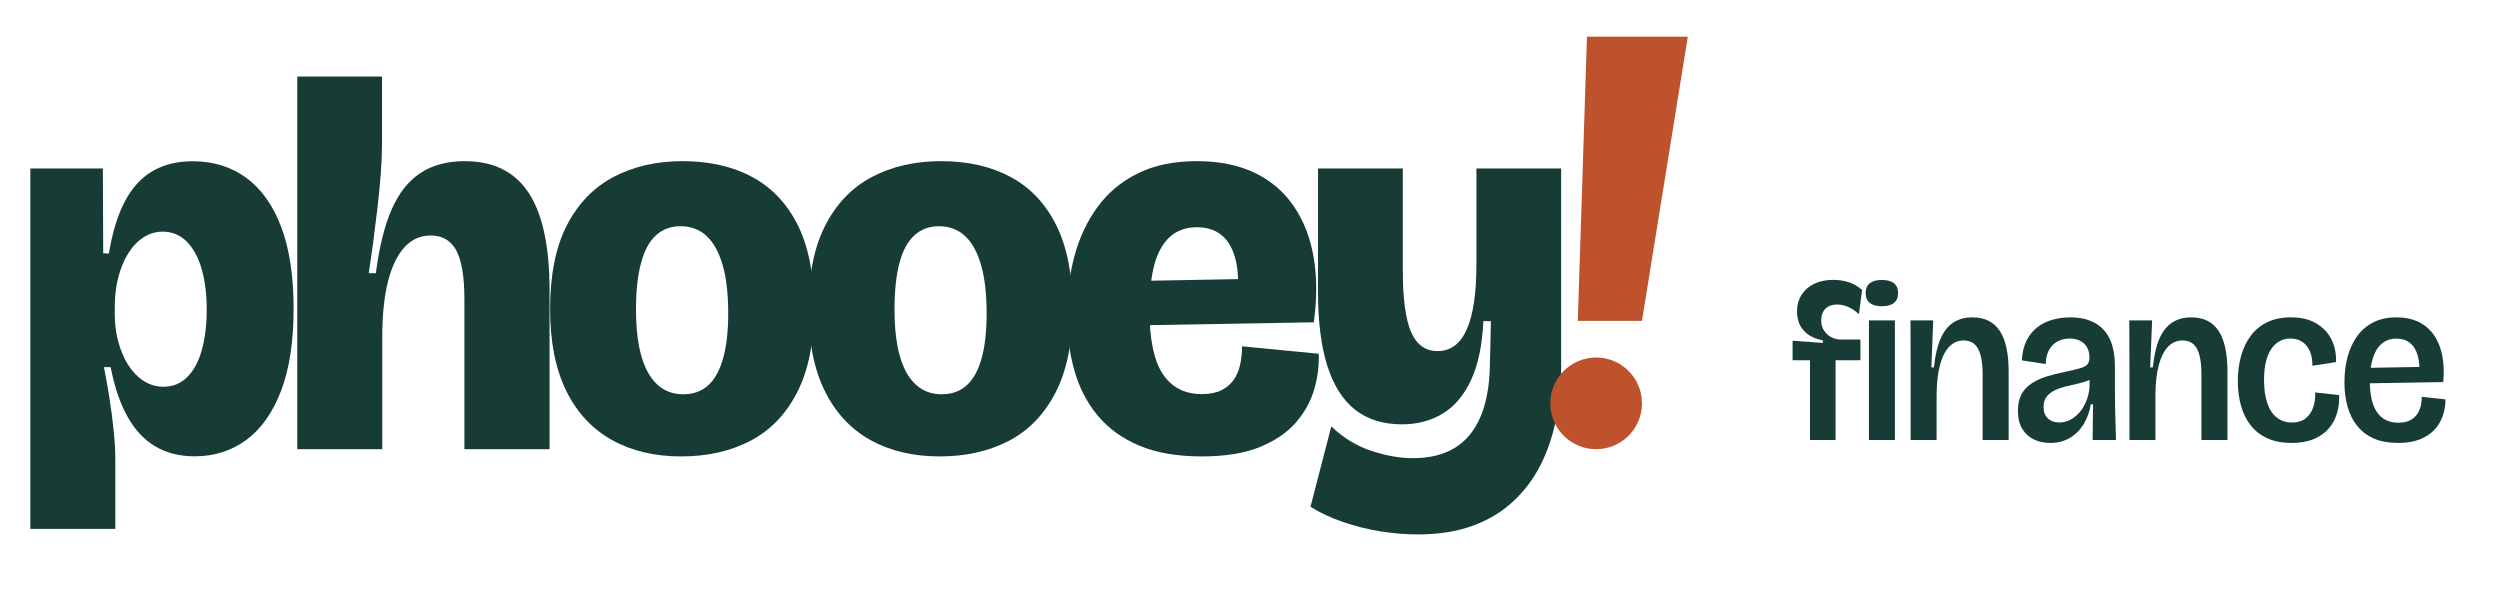
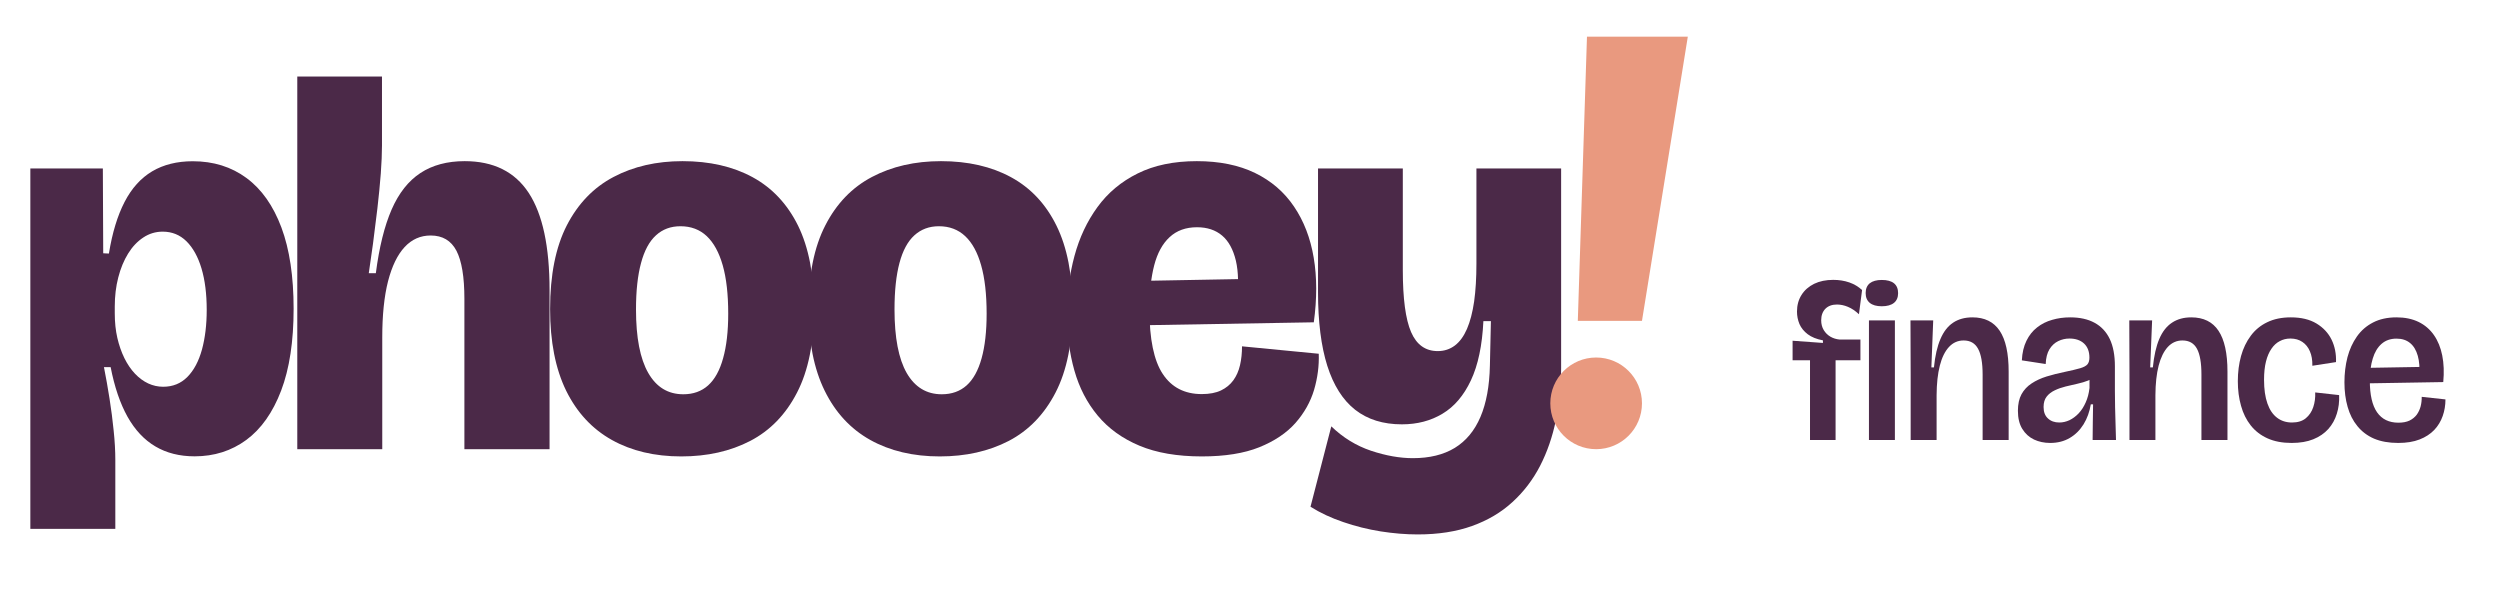
<svg xmlns="http://www.w3.org/2000/svg" viewBox="0 0 272.72 65" role="img" aria-label="phooey! finance">
-   <g fill="#173c35">
+   <g fill="#4b2948">
    <path d="M3.31 57.69V31.43V18.38H11.22L11.26 27.63L11.88 27.66Q12.43 24.27 13.59 22.03Q14.75 19.79 16.6 18.69Q18.46 17.59 21.03 17.59Q24.41 17.59 26.89 19.42Q29.36 21.24 30.7 24.82Q32.03 28.39 32.03 33.68Q32.03 39.03 30.67 42.61Q29.3 46.2 26.87 47.99Q24.43 49.78 21.23 49.78Q18.77 49.78 16.95 48.7Q15.13 47.63 13.91 45.46Q12.7 43.29 12.07 40.05H11.34Q11.67 41.71 11.95 43.49Q12.23 45.27 12.4 46.98Q12.58 48.68 12.58 50.18V57.69ZM17.8 42.19Q19.38 42.19 20.44 41.12Q21.5 40.05 22.03 38.14Q22.55 36.23 22.55 33.81Q22.55 31.19 21.98 29.28Q21.41 27.38 20.34 26.32Q19.27 25.27 17.75 25.27Q16.59 25.27 15.63 25.91Q14.66 26.55 13.97 27.67Q13.28 28.79 12.9 30.27Q12.52 31.74 12.52 33.44V34.18Q12.52 35.64 12.8 36.86Q13.08 38.07 13.57 39.07Q14.06 40.06 14.72 40.76Q15.38 41.46 16.17 41.83Q16.95 42.19 17.8 42.19Z" />
    <path d="M32.43 49V31.68V8.35H41.67V15.89Q41.67 17.13 41.54 18.94Q41.4 20.74 41.17 22.73Q40.93 24.73 40.69 26.58Q40.44 28.44 40.23 29.8H41Q41.55 25.55 42.72 22.86Q43.9 20.16 45.87 18.87Q47.84 17.58 50.69 17.58Q55.41 17.58 57.68 21.05Q59.95 24.52 59.95 31.66V49H50.66V32.6Q50.66 29.02 49.79 27.35Q48.92 25.69 46.98 25.69Q45.31 25.69 44.14 26.95Q42.97 28.21 42.33 30.68Q41.7 33.16 41.7 36.81V49Z" />
    <path d="M74.32 49.79Q69.96 49.79 66.74 47.99Q63.52 46.19 61.76 42.62Q60.01 39.04 60.01 33.71Q60.01 28.13 61.84 24.57Q63.68 21.01 66.94 19.3Q70.2 17.58 74.45 17.58Q78.88 17.58 82.1 19.33Q85.31 21.08 87.06 24.62Q88.8 28.17 88.8 33.62Q88.8 39.24 86.95 42.82Q85.11 46.4 81.84 48.1Q78.58 49.79 74.32 49.79ZM74.54 43.01Q76.17 43.01 77.25 42.04Q78.33 41.07 78.88 39.09Q79.44 37.11 79.44 34.22Q79.44 31.04 78.84 28.94Q78.24 26.84 77.1 25.76Q75.95 24.68 74.23 24.68Q72.64 24.68 71.56 25.67Q70.47 26.66 69.93 28.69Q69.38 30.72 69.38 33.76Q69.38 38.36 70.72 40.69Q72.05 43.01 74.54 43.01Z" />
    <path d="M102.52 49.79Q98.16 49.79 94.93 47.99Q91.71 46.19 89.96 42.62Q88.2 39.04 88.2 33.71Q88.2 28.13 90.04 24.57Q91.87 21.01 95.13 19.3Q98.39 17.58 102.65 17.58Q107.07 17.58 110.29 19.33Q113.51 21.08 115.25 24.62Q117 28.17 117 33.62Q117 39.24 115.15 42.82Q113.3 46.4 110.04 48.1Q106.77 49.79 102.52 49.79ZM102.73 43.01Q104.37 43.01 105.45 42.04Q106.53 41.07 107.08 39.09Q107.63 37.11 107.63 34.22Q107.63 31.04 107.03 28.94Q106.44 26.84 105.29 25.76Q104.14 24.68 102.42 24.68Q100.84 24.68 99.75 25.67Q98.66 26.66 98.12 28.69Q97.58 30.72 97.58 33.76Q97.58 38.36 98.91 40.69Q100.25 43.01 102.73 43.01Z" />
    <path d="M131.11 49.79Q127.09 49.79 124.3 48.62Q121.51 47.45 119.75 45.34Q118 43.24 117.2 40.41Q116.4 37.59 116.4 34.29Q116.4 30.94 117.21 27.93Q118.02 24.92 119.72 22.59Q121.42 20.25 124.11 18.92Q126.8 17.58 130.56 17.58Q134.25 17.58 136.91 18.87Q139.56 20.16 141.16 22.53Q142.77 24.9 143.31 28.11Q143.85 31.31 143.32 35.16L122.4 35.52V30.68L136.51 30.42L134.91 33.13Q135.25 30.29 134.82 28.44Q134.38 26.6 133.32 25.7Q132.25 24.79 130.58 24.79Q128.75 24.79 127.59 25.87Q126.43 26.94 125.91 28.94Q125.39 30.94 125.39 33.75Q125.39 38.6 126.84 40.79Q128.29 42.99 131.1 42.99Q132.36 42.99 133.2 42.59Q134.03 42.19 134.54 41.49Q135.05 40.79 135.27 39.84Q135.49 38.89 135.49 37.78L143.86 38.59Q143.93 40.55 143.35 42.53Q142.76 44.5 141.32 46.14Q139.87 47.78 137.37 48.79Q134.88 49.79 131.11 49.79Z" />
    <path d="M154.65 58.3Q152.73 58.3 150.62 57.97Q148.5 57.63 146.53 56.95Q144.55 56.28 142.96 55.28L145.23 46.51Q147.13 48.35 149.56 49.17Q151.99 49.98 154.13 49.98Q156.86 49.98 158.7 48.86Q160.54 47.73 161.5 45.48Q162.46 43.23 162.53 39.88L162.64 35.03H161.82Q161.63 39 160.46 41.49Q159.29 43.98 157.36 45.13Q155.44 46.29 152.93 46.29Q149.86 46.29 147.83 44.7Q145.81 43.11 144.79 39.9Q143.78 36.7 143.78 31.86V18.38H153.03V29.47Q153.03 34.13 153.93 36.22Q154.83 38.3 156.84 38.3Q157.9 38.3 158.71 37.69Q159.51 37.08 160.03 35.88Q160.55 34.67 160.81 32.89Q161.06 31.11 161.06 28.78V18.38H170.3V40.15Q170.3 43.12 169.73 45.83Q169.17 48.55 168.01 50.81Q166.84 53.08 164.99 54.77Q163.15 56.46 160.58 57.38Q158.02 58.3 154.65 58.3Z" />
  </g>
-   <g transform="translate(169.12 4)" fill="#bd522d">
+   <g transform="translate(169.12 4)" fill="#e9997f">
    <path d="M4 0h11l-5 31H3z" />
    <circle cx="5" cy="40" r="5" />
  </g>
-   <g transform="translate(194.12 -1)" fill="#173c35">
+   <g transform="translate(194.12 -1)" fill="#4b2948">
    <path d="M3.33 49V40.3H1.43V38.17L4.74 38.41V38.13Q3.7 37.93 3.08 37.46Q2.46 36.99 2.18 36.35Q1.91 35.7 1.91 34.99Q1.91 33.96 2.4 33.18Q2.89 32.4 3.78 31.96Q4.67 31.53 5.86 31.53Q6.81 31.53 7.62 31.81Q8.42 32.09 9.01 32.64L8.67 35.28Q8.07 34.72 7.46 34.47Q6.86 34.22 6.27 34.22Q5.47 34.22 5.01 34.68Q4.55 35.15 4.55 35.94Q4.55 36.55 4.83 37.01Q5.1 37.46 5.56 37.73Q6.01 37.99 6.56 38.04H8.83L8.83 40.3H6.12V49Z" />
    <path d="M9.76 49V35.95H12.59V49ZM11.16 34.41Q10.3 34.41 9.85 34.04Q9.4 33.67 9.4 32.97Q9.4 32.27 9.85 31.9Q10.31 31.54 11.16 31.54Q12.04 31.54 12.49 31.9Q12.94 32.27 12.94 32.98Q12.94 33.67 12.49 34.04Q12.03 34.41 11.16 34.41Z" />
    <path d="M14.31 49V41.83L14.29 35.95H16.77L16.57 41.08H16.85Q17.04 39.18 17.56 37.98Q18.07 36.78 18.94 36.2Q19.81 35.62 21.05 35.62Q23.04 35.62 24.02 37.08Q25 38.54 25 41.54V49H22.16V41.86Q22.16 39.94 21.66 39.04Q21.17 38.14 20.09 38.14Q19.15 38.14 18.49 38.85Q17.83 39.56 17.49 40.89Q17.15 42.22 17.14 44.12V49Z" />
    <path d="M29.53 49.32Q28.57 49.32 27.77 48.95Q26.97 48.57 26.49 47.79Q26.01 47.02 26.01 45.81Q26.01 44.73 26.4 44.01Q26.8 43.29 27.5 42.83Q28.21 42.36 29.14 42.07Q30.06 41.79 31.12 41.57Q32.22 41.34 32.8 41.17Q33.38 41 33.6 40.74Q33.81 40.48 33.81 40.01Q33.81 39.03 33.23 38.48Q32.64 37.93 31.63 37.93Q30.99 37.93 30.41 38.21Q29.83 38.49 29.45 39.1Q29.08 39.71 29.04 40.71L26.44 40.31Q26.5 39.07 26.94 38.18Q27.37 37.29 28.1 36.72Q28.82 36.15 29.75 35.89Q30.67 35.62 31.71 35.62Q33.29 35.62 34.37 36.21Q35.46 36.8 36.03 37.98Q36.59 39.16 36.59 40.95V43.62Q36.6 44.48 36.61 45.4Q36.63 46.31 36.66 47.22Q36.68 48.13 36.71 49H34.16Q34.17 48.04 34.18 47.09Q34.19 46.13 34.21 45.11H33.96Q33.76 46.33 33.17 47.29Q32.57 48.25 31.66 48.78Q30.74 49.32 29.53 49.32ZM30.53 47.09Q31.08 47.09 31.63 46.84Q32.17 46.58 32.63 46.1Q33.09 45.61 33.4 44.91Q33.72 44.21 33.82 43.32L33.82 42.07L34.48 41.93Q34.2 42.29 33.68 42.51Q33.15 42.72 32.51 42.86Q31.86 43.01 31.22 43.16Q30.57 43.32 30.03 43.58Q29.48 43.84 29.15 44.26Q28.81 44.69 28.81 45.4Q28.81 46.22 29.29 46.65Q29.76 47.09 30.53 47.09Z" />
    <path d="M38.18 49V41.83L38.16 35.95H40.65L40.44 41.08H40.73Q40.92 39.18 41.43 37.98Q41.94 36.78 42.82 36.2Q43.69 35.62 44.92 35.62Q46.92 35.62 47.89 37.08Q48.87 38.54 48.87 41.54V49H46.03V41.86Q46.03 39.94 45.54 39.04Q45.05 38.14 43.96 38.14Q43.02 38.14 42.36 38.85Q41.71 39.56 41.36 40.89Q41.02 42.22 41.01 44.12V49Z" />
    <path d="M55.87 49.32Q54.35 49.32 53.24 48.82Q52.13 48.32 51.41 47.41Q50.69 46.5 50.35 45.27Q50 44.04 50 42.59Q50 41.11 50.35 39.84Q50.7 38.58 51.41 37.63Q52.12 36.67 53.21 36.15Q54.3 35.62 55.78 35.62Q57.47 35.62 58.58 36.29Q59.69 36.96 60.23 38.06Q60.76 39.16 60.71 40.5L58.13 40.9Q58.15 39.98 57.86 39.32Q57.58 38.66 57.04 38.3Q56.5 37.93 55.74 37.93Q55.1 37.93 54.58 38.21Q54.05 38.48 53.67 39.04Q53.28 39.6 53.07 40.44Q52.86 41.28 52.86 42.43Q52.86 43.98 53.23 45.02Q53.59 46.05 54.28 46.57Q54.96 47.09 55.91 47.09Q56.85 47.09 57.41 46.63Q57.98 46.16 58.23 45.41Q58.48 44.66 58.44 43.81L61.05 44.1Q61.1 45.18 60.8 46.13Q60.51 47.08 59.87 47.8Q59.22 48.52 58.23 48.92Q57.24 49.32 55.87 49.32Z" />
    <path d="M67.5 49.32Q65.97 49.32 64.86 48.85Q63.76 48.37 63.04 47.48Q62.32 46.6 61.98 45.39Q61.63 44.18 61.63 42.71Q61.63 41.26 61.96 39.97Q62.3 38.69 62.99 37.71Q63.68 36.73 64.75 36.18Q65.83 35.62 67.31 35.62Q68.69 35.62 69.72 36.12Q70.74 36.62 71.39 37.55Q72.04 38.48 72.3 39.78Q72.56 41.08 72.41 42.68L63.45 42.83V41.14L70.39 41.02L69.79 42.03Q69.89 40.72 69.63 39.81Q69.37 38.89 68.79 38.42Q68.21 37.94 67.31 37.94Q66.33 37.94 65.68 38.51Q65.03 39.08 64.72 40.11Q64.4 41.14 64.4 42.54Q64.4 44.84 65.19 45.98Q65.98 47.11 67.52 47.11Q68.24 47.11 68.73 46.88Q69.21 46.64 69.51 46.25Q69.8 45.85 69.94 45.34Q70.07 44.83 70.06 44.29L72.65 44.57Q72.65 45.53 72.35 46.38Q72.05 47.24 71.43 47.9Q70.8 48.56 69.83 48.94Q68.86 49.32 67.5 49.32Z" />
  </g>
</svg>
